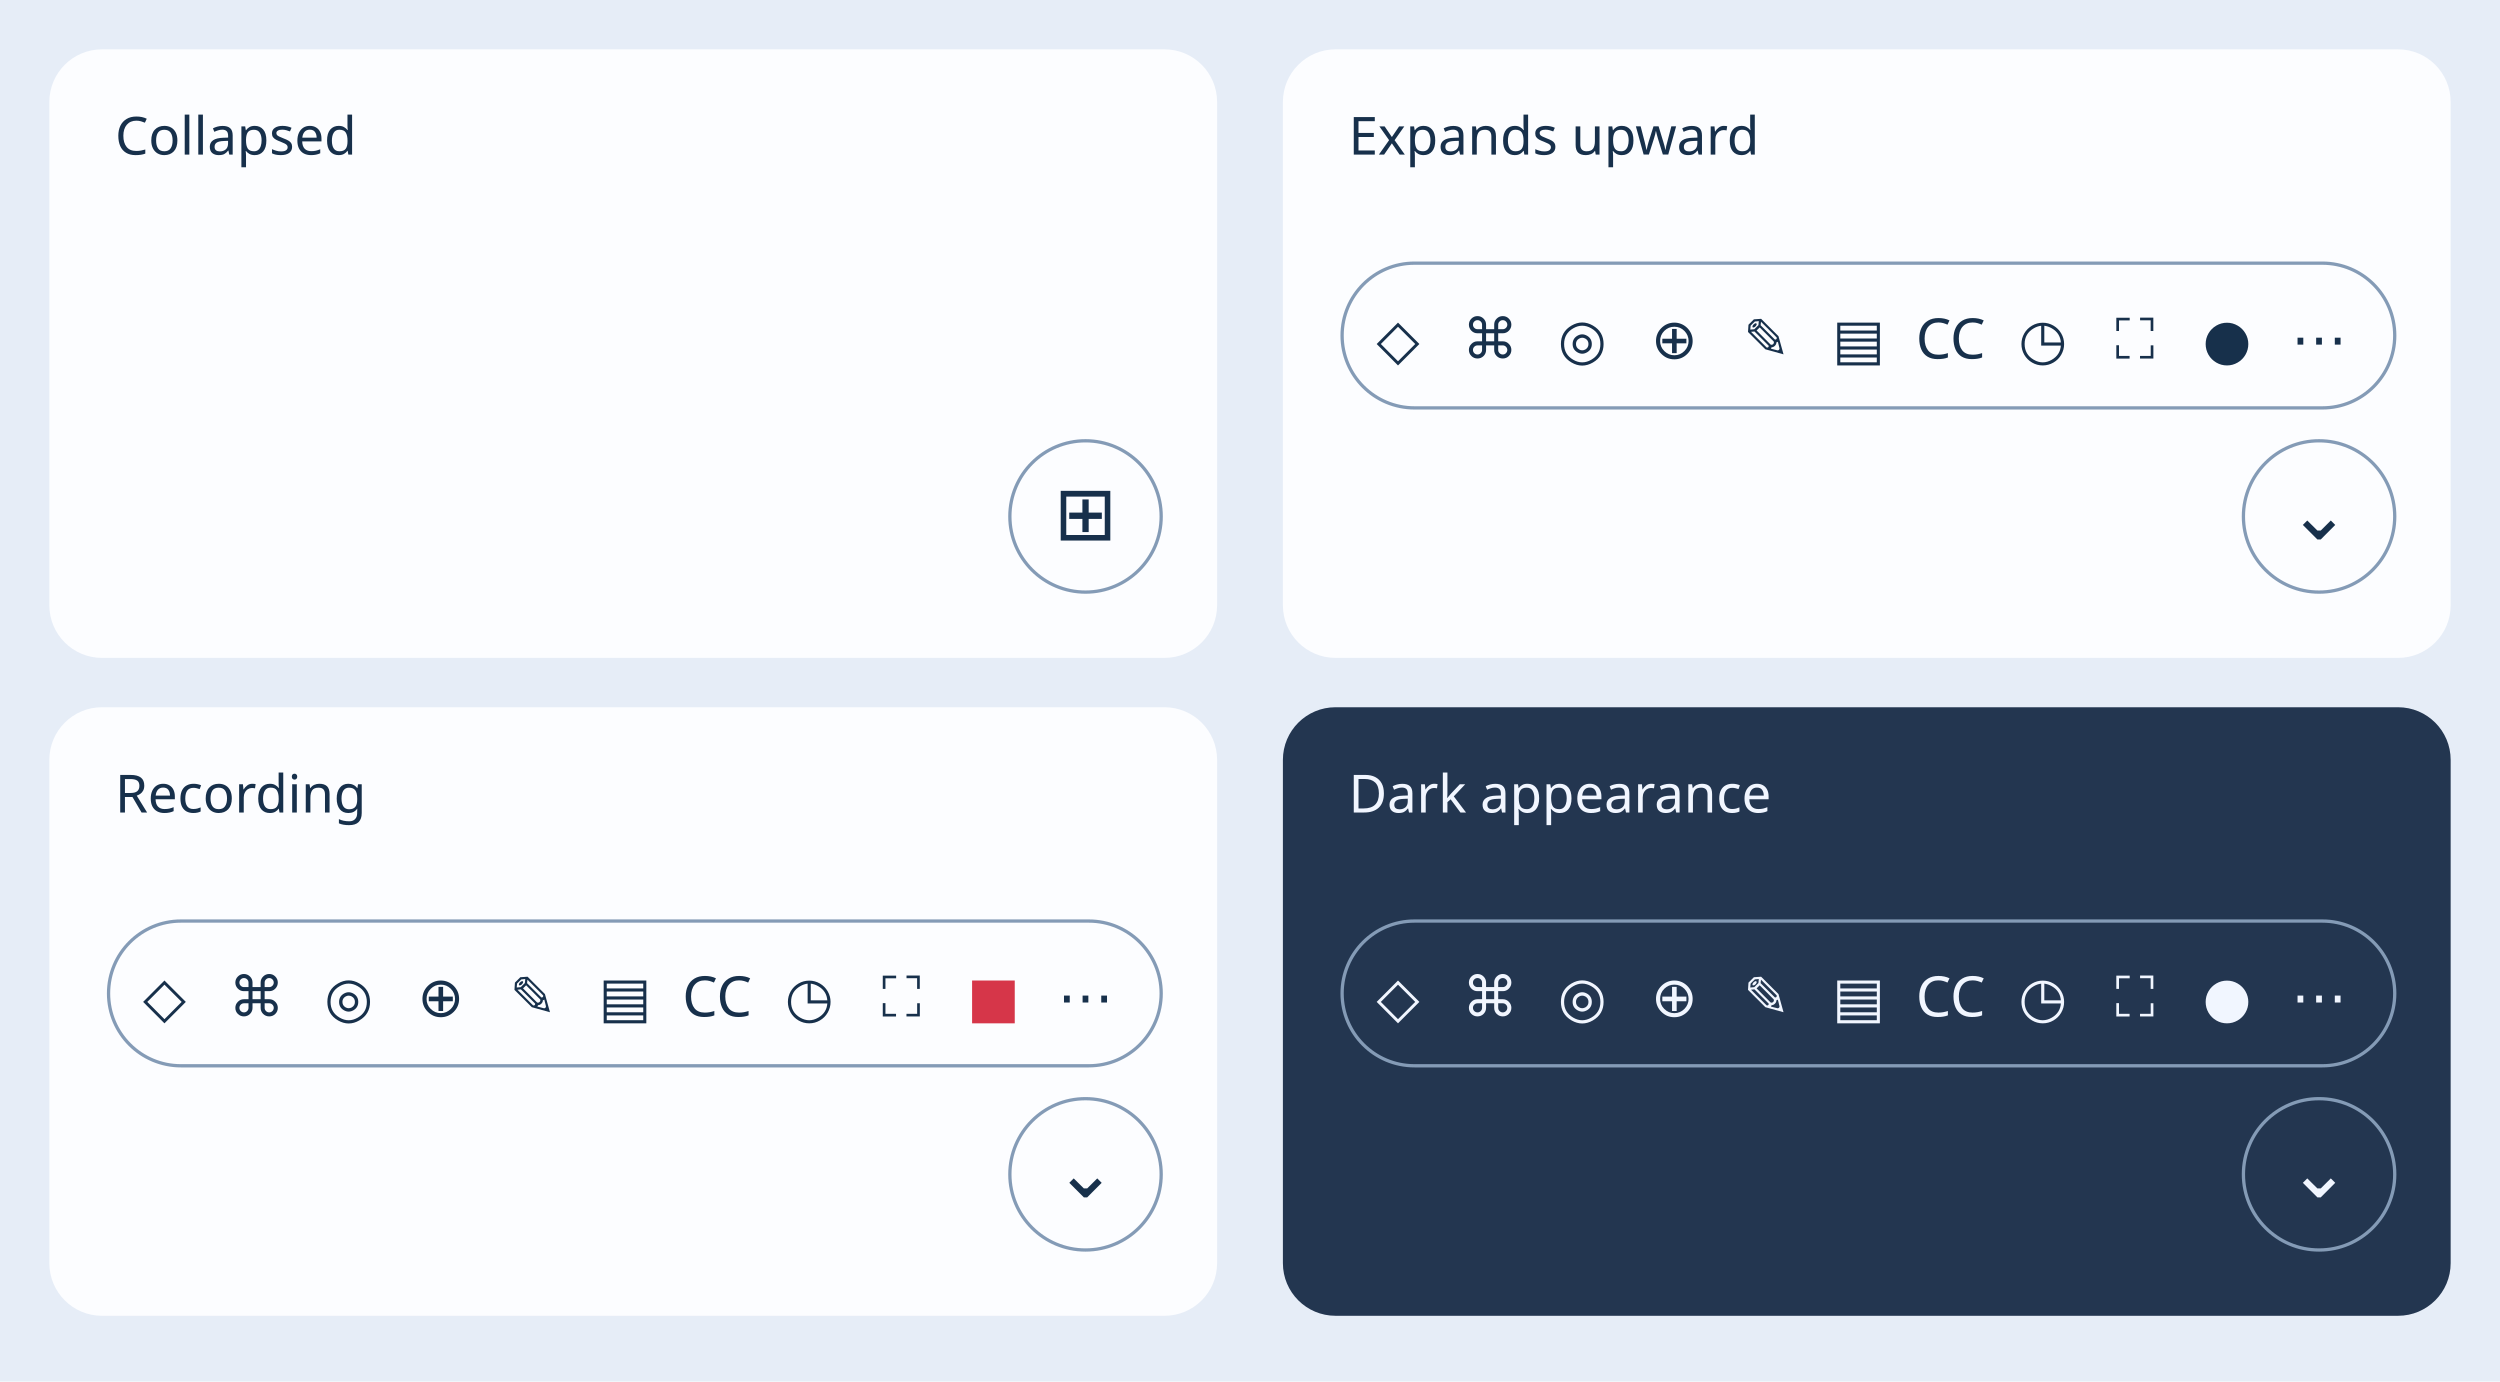
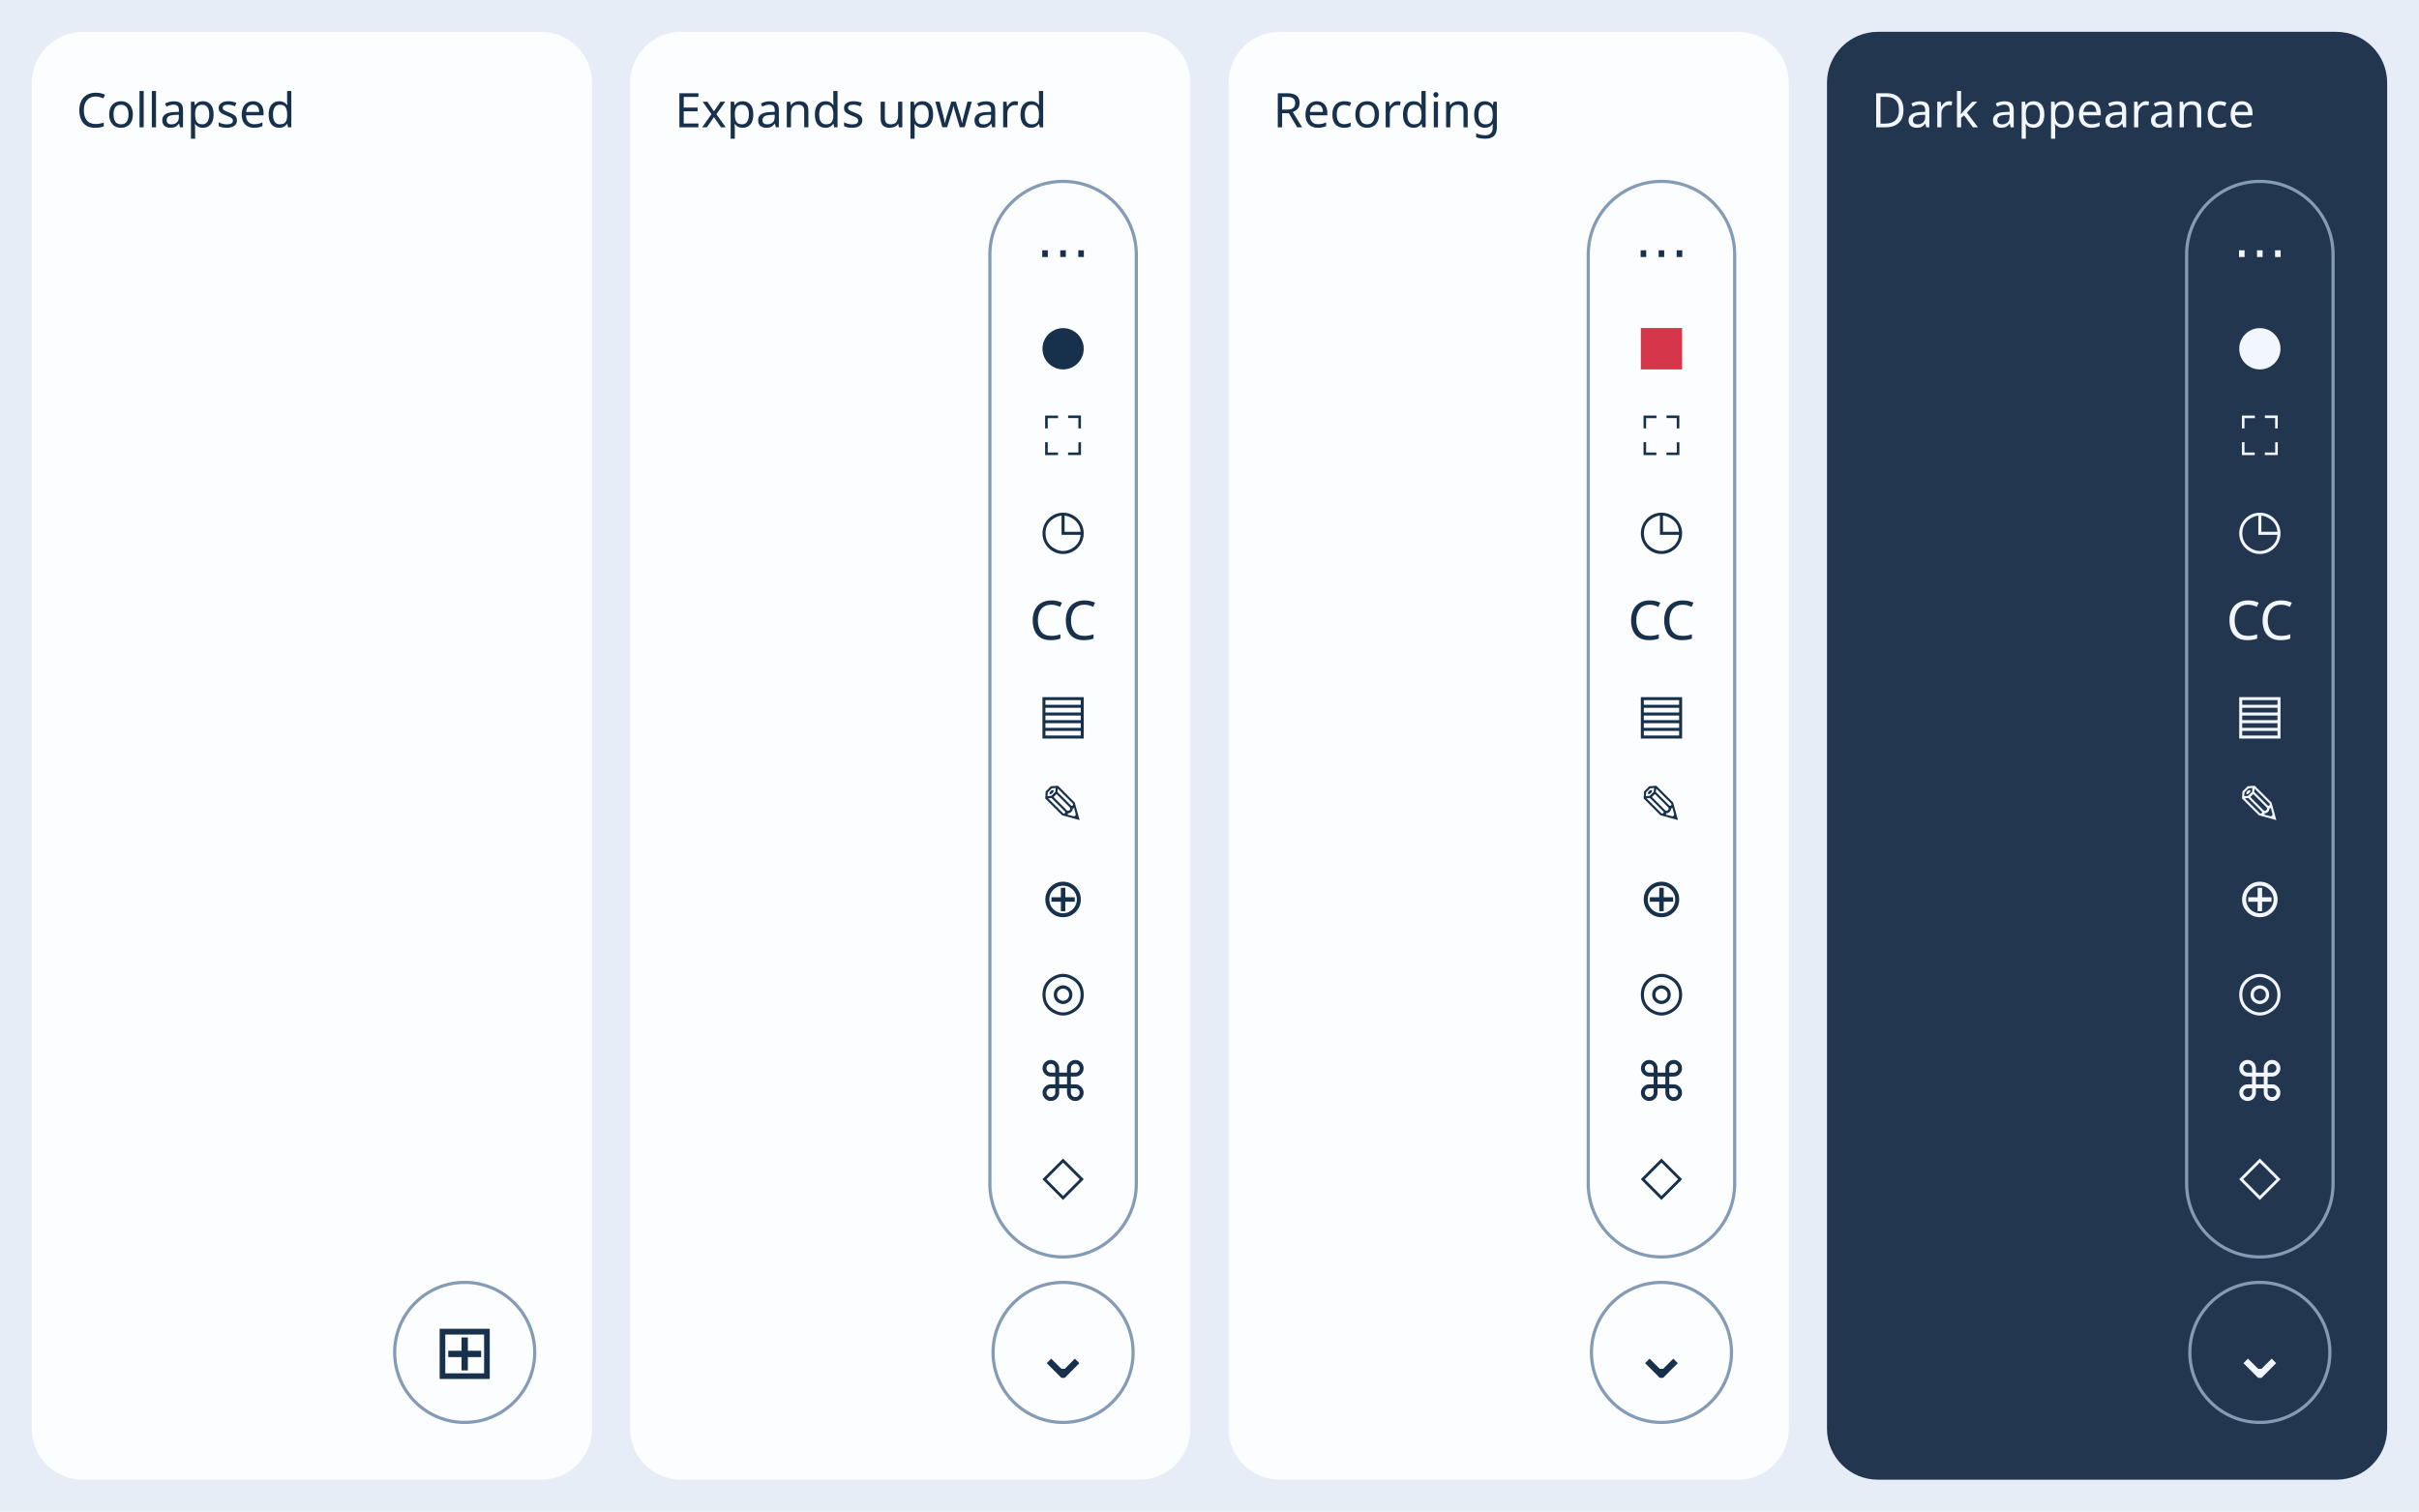
- <svg xmlns="http://www.w3.org/2000/svg" width="760" height="420" viewBox="0 0 760 420">
-   <rect width="760" height="420" fill="#e6edf7" />
-   <g transform="translate(15 15)" font-family="system-ui, sans-serif">
-     <rect width="355" height="185" rx="16" fill="#fcfdff" />
-     <text x="20" y="32" font-size="16" fill="#17304b">Collapsed</text>
-     <circle cx="315" cy="142" r="23" fill="#fcfdff" stroke="#849bb6" />
-     <text x="315" y="149" text-anchor="middle" font-size="23" fill="#17304b">⊞</text>
+ <svg xmlns="http://www.w3.org/2000/svg" width="760" height="475" viewBox="0 0 760 475">
+   <rect width="760" height="475" fill="#e6edf7" />
+   <g transform="translate(10 10)" font-family="system-ui,sans-serif" fill="#17304b">
+     <rect width="176" height="455" rx="16" fill="#fcfdff" />
+     <text x="14" y="30" font-size="15">Collapsed</text>
+     <circle cx="136" cy="415" r="22" fill="#fcfdff" stroke="#849bb6" />
+     <text x="136" y="423" text-anchor="middle" font-size="24">⊞</text>
  </g>
-   <g transform="translate(390 15)" font-family="system-ui, sans-serif">
-     <rect width="355" height="185" rx="16" fill="#fcfdff" />
-     <text x="20" y="32" font-size="16" fill="#17304b">Expands upward</text>
-     <circle cx="315" cy="142" r="23" fill="#fcfdff" stroke="#849bb6" />
-     <text x="315" y="149" text-anchor="middle" font-size="23" fill="#17304b">⌄</text>
-     <rect x="18" y="65" width="320" height="44" rx="22" fill="#fcfdff" stroke="#849bb6" />
-     <text x="35" y="94" text-anchor="middle" font-size="17" fill="#17304b">◇</text>
-     <text x="63" y="94" text-anchor="middle" font-size="17" fill="#17304b">⌘</text>
-     <text x="91" y="94" text-anchor="middle" font-size="17" fill="#17304b">◎</text>
-     <text x="119" y="94" text-anchor="middle" font-size="17" fill="#17304b">⊕</text>
-     <text x="147" y="94" text-anchor="middle" font-size="17" fill="#17304b">✎</text>
-     <text x="175" y="94" text-anchor="middle" font-size="17" fill="#17304b">▤</text>
-     <text x="203" y="94" text-anchor="middle" font-size="17" fill="#17304b">CC</text>
-     <text x="231" y="94" text-anchor="middle" font-size="17" fill="#17304b">◷</text>
-     <text x="259" y="94" text-anchor="middle" font-size="17" fill="#17304b">⛶</text>
-     <text x="287" y="94" text-anchor="middle" font-size="17" fill="#17304b">●</text>
-     <text x="315" y="94" text-anchor="middle" font-size="17" fill="#17304b">⋯</text>
+   <g transform="translate(198 10)" font-family="system-ui,sans-serif" fill="#17304b">
+     <rect width="176" height="455" rx="16" fill="#fcfdff" />
+     <text x="14" y="30" font-size="15">Expands upward</text>
+     <circle cx="136" cy="415" r="22" fill="#fcfdff" stroke="#849bb6" />
+     <text x="136" y="423" text-anchor="middle" font-size="24">⌄</text>
+     <rect x="113" y="47" width="46" height="338" rx="23" fill="#fcfdff" stroke="#849bb6" />
+     <text x="136" y="365" text-anchor="middle" font-size="17" fill="#17304b">◇</text>
+     <text x="136" y="336" text-anchor="middle" font-size="17" fill="#17304b">⌘</text>
+     <text x="136" y="307" text-anchor="middle" font-size="17" fill="#17304b">◎</text>
+     <text x="136" y="278" text-anchor="middle" font-size="17" fill="#17304b">⊕</text>
+     <text x="136" y="249" text-anchor="middle" font-size="17" fill="#17304b">✎</text>
+     <text x="136" y="220" text-anchor="middle" font-size="17" fill="#17304b">▤</text>
+     <text x="136" y="191" text-anchor="middle" font-size="17" fill="#17304b">CC</text>
+     <text x="136" y="162" text-anchor="middle" font-size="17" fill="#17304b">◷</text>
+     <text x="136" y="133" text-anchor="middle" font-size="17" fill="#17304b">⛶</text>
+     <text x="136" y="104" text-anchor="middle" font-size="17" fill="#17304b">●</text>
+     <text x="136" y="75" text-anchor="middle" font-size="17" fill="#17304b">⋯</text>
  </g>
-   <g transform="translate(15 215)" font-family="system-ui, sans-serif">
-     <rect width="355" height="185" rx="16" fill="#fcfdff" />
-     <text x="20" y="32" font-size="16" fill="#17304b">Recording</text>
-     <circle cx="315" cy="142" r="23" fill="#fcfdff" stroke="#849bb6" />
-     <text x="315" y="149" text-anchor="middle" font-size="23" fill="#17304b">⌄</text>
-     <rect x="18" y="65" width="320" height="44" rx="22" fill="#fcfdff" stroke="#849bb6" />
-     <text x="35" y="94" text-anchor="middle" font-size="17" fill="#17304b">◇</text>
-     <text x="63" y="94" text-anchor="middle" font-size="17" fill="#17304b">⌘</text>
-     <text x="91" y="94" text-anchor="middle" font-size="17" fill="#17304b">◎</text>
-     <text x="119" y="94" text-anchor="middle" font-size="17" fill="#17304b">⊕</text>
-     <text x="147" y="94" text-anchor="middle" font-size="17" fill="#17304b">✎</text>
-     <text x="175" y="94" text-anchor="middle" font-size="17" fill="#17304b">▤</text>
-     <text x="203" y="94" text-anchor="middle" font-size="17" fill="#17304b">CC</text>
-     <text x="231" y="94" text-anchor="middle" font-size="17" fill="#17304b">◷</text>
-     <text x="259" y="94" text-anchor="middle" font-size="17" fill="#17304b">⛶</text>
-     <text x="287" y="94" text-anchor="middle" font-size="17" fill="#d63649">■</text>
-     <text x="315" y="94" text-anchor="middle" font-size="17" fill="#17304b">⋯</text>
+   <g transform="translate(386 10)" font-family="system-ui,sans-serif" fill="#17304b">
+     <rect width="176" height="455" rx="16" fill="#fcfdff" />
+     <text x="14" y="30" font-size="15">Recording</text>
+     <circle cx="136" cy="415" r="22" fill="#fcfdff" stroke="#849bb6" />
+     <text x="136" y="423" text-anchor="middle" font-size="24">⌄</text>
+     <rect x="113" y="47" width="46" height="338" rx="23" fill="#fcfdff" stroke="#849bb6" />
+     <text x="136" y="365" text-anchor="middle" font-size="17" fill="#17304b">◇</text>
+     <text x="136" y="336" text-anchor="middle" font-size="17" fill="#17304b">⌘</text>
+     <text x="136" y="307" text-anchor="middle" font-size="17" fill="#17304b">◎</text>
+     <text x="136" y="278" text-anchor="middle" font-size="17" fill="#17304b">⊕</text>
+     <text x="136" y="249" text-anchor="middle" font-size="17" fill="#17304b">✎</text>
+     <text x="136" y="220" text-anchor="middle" font-size="17" fill="#17304b">▤</text>
+     <text x="136" y="191" text-anchor="middle" font-size="17" fill="#17304b">CC</text>
+     <text x="136" y="162" text-anchor="middle" font-size="17" fill="#17304b">◷</text>
+     <text x="136" y="133" text-anchor="middle" font-size="17" fill="#17304b">⛶</text>
+     <text x="136" y="104" text-anchor="middle" font-size="17" fill="#d63649">■</text>
+     <text x="136" y="75" text-anchor="middle" font-size="17" fill="#17304b">⋯</text>
  </g>
-   <g transform="translate(390 215)" font-family="system-ui, sans-serif">
-     <rect width="355" height="185" rx="16" fill="#233650" />
-     <text x="20" y="32" font-size="16" fill="#f1f6ff">Dark appearance</text>
-     <circle cx="315" cy="142" r="23" fill="#233650" stroke="#849bb6" />
-     <text x="315" y="149" text-anchor="middle" font-size="23" fill="#f1f6ff">⌄</text>
-     <rect x="18" y="65" width="320" height="44" rx="22" fill="#233650" stroke="#849bb6" />
-     <text x="35" y="94" text-anchor="middle" font-size="17" fill="#f1f6ff">◇</text>
-     <text x="63" y="94" text-anchor="middle" font-size="17" fill="#f1f6ff">⌘</text>
-     <text x="91" y="94" text-anchor="middle" font-size="17" fill="#f1f6ff">◎</text>
-     <text x="119" y="94" text-anchor="middle" font-size="17" fill="#f1f6ff">⊕</text>
-     <text x="147" y="94" text-anchor="middle" font-size="17" fill="#f1f6ff">✎</text>
-     <text x="175" y="94" text-anchor="middle" font-size="17" fill="#f1f6ff">▤</text>
-     <text x="203" y="94" text-anchor="middle" font-size="17" fill="#f1f6ff">CC</text>
-     <text x="231" y="94" text-anchor="middle" font-size="17" fill="#f1f6ff">◷</text>
-     <text x="259" y="94" text-anchor="middle" font-size="17" fill="#f1f6ff">⛶</text>
-     <text x="287" y="94" text-anchor="middle" font-size="17" fill="#f1f6ff">●</text>
-     <text x="315" y="94" text-anchor="middle" font-size="17" fill="#f1f6ff">⋯</text>
+   <g transform="translate(574 10)" font-family="system-ui,sans-serif" fill="#f1f6ff">
+     <rect width="176" height="455" rx="16" fill="#233650" />
+     <text x="14" y="30" font-size="15">Dark appearance</text>
+     <circle cx="136" cy="415" r="22" fill="#233650" stroke="#849bb6" />
+     <text x="136" y="423" text-anchor="middle" font-size="24">⌄</text>
+     <rect x="113" y="47" width="46" height="338" rx="23" fill="#233650" stroke="#849bb6" />
+     <text x="136" y="365" text-anchor="middle" font-size="17" fill="#f1f6ff">◇</text>
+     <text x="136" y="336" text-anchor="middle" font-size="17" fill="#f1f6ff">⌘</text>
+     <text x="136" y="307" text-anchor="middle" font-size="17" fill="#f1f6ff">◎</text>
+     <text x="136" y="278" text-anchor="middle" font-size="17" fill="#f1f6ff">⊕</text>
+     <text x="136" y="249" text-anchor="middle" font-size="17" fill="#f1f6ff">✎</text>
+     <text x="136" y="220" text-anchor="middle" font-size="17" fill="#f1f6ff">▤</text>
+     <text x="136" y="191" text-anchor="middle" font-size="17" fill="#f1f6ff">CC</text>
+     <text x="136" y="162" text-anchor="middle" font-size="17" fill="#f1f6ff">◷</text>
+     <text x="136" y="133" text-anchor="middle" font-size="17" fill="#f1f6ff">⛶</text>
+     <text x="136" y="104" text-anchor="middle" font-size="17" fill="#f1f6ff">●</text>
+     <text x="136" y="75" text-anchor="middle" font-size="17" fill="#f1f6ff">⋯</text>
  </g>
</svg>
